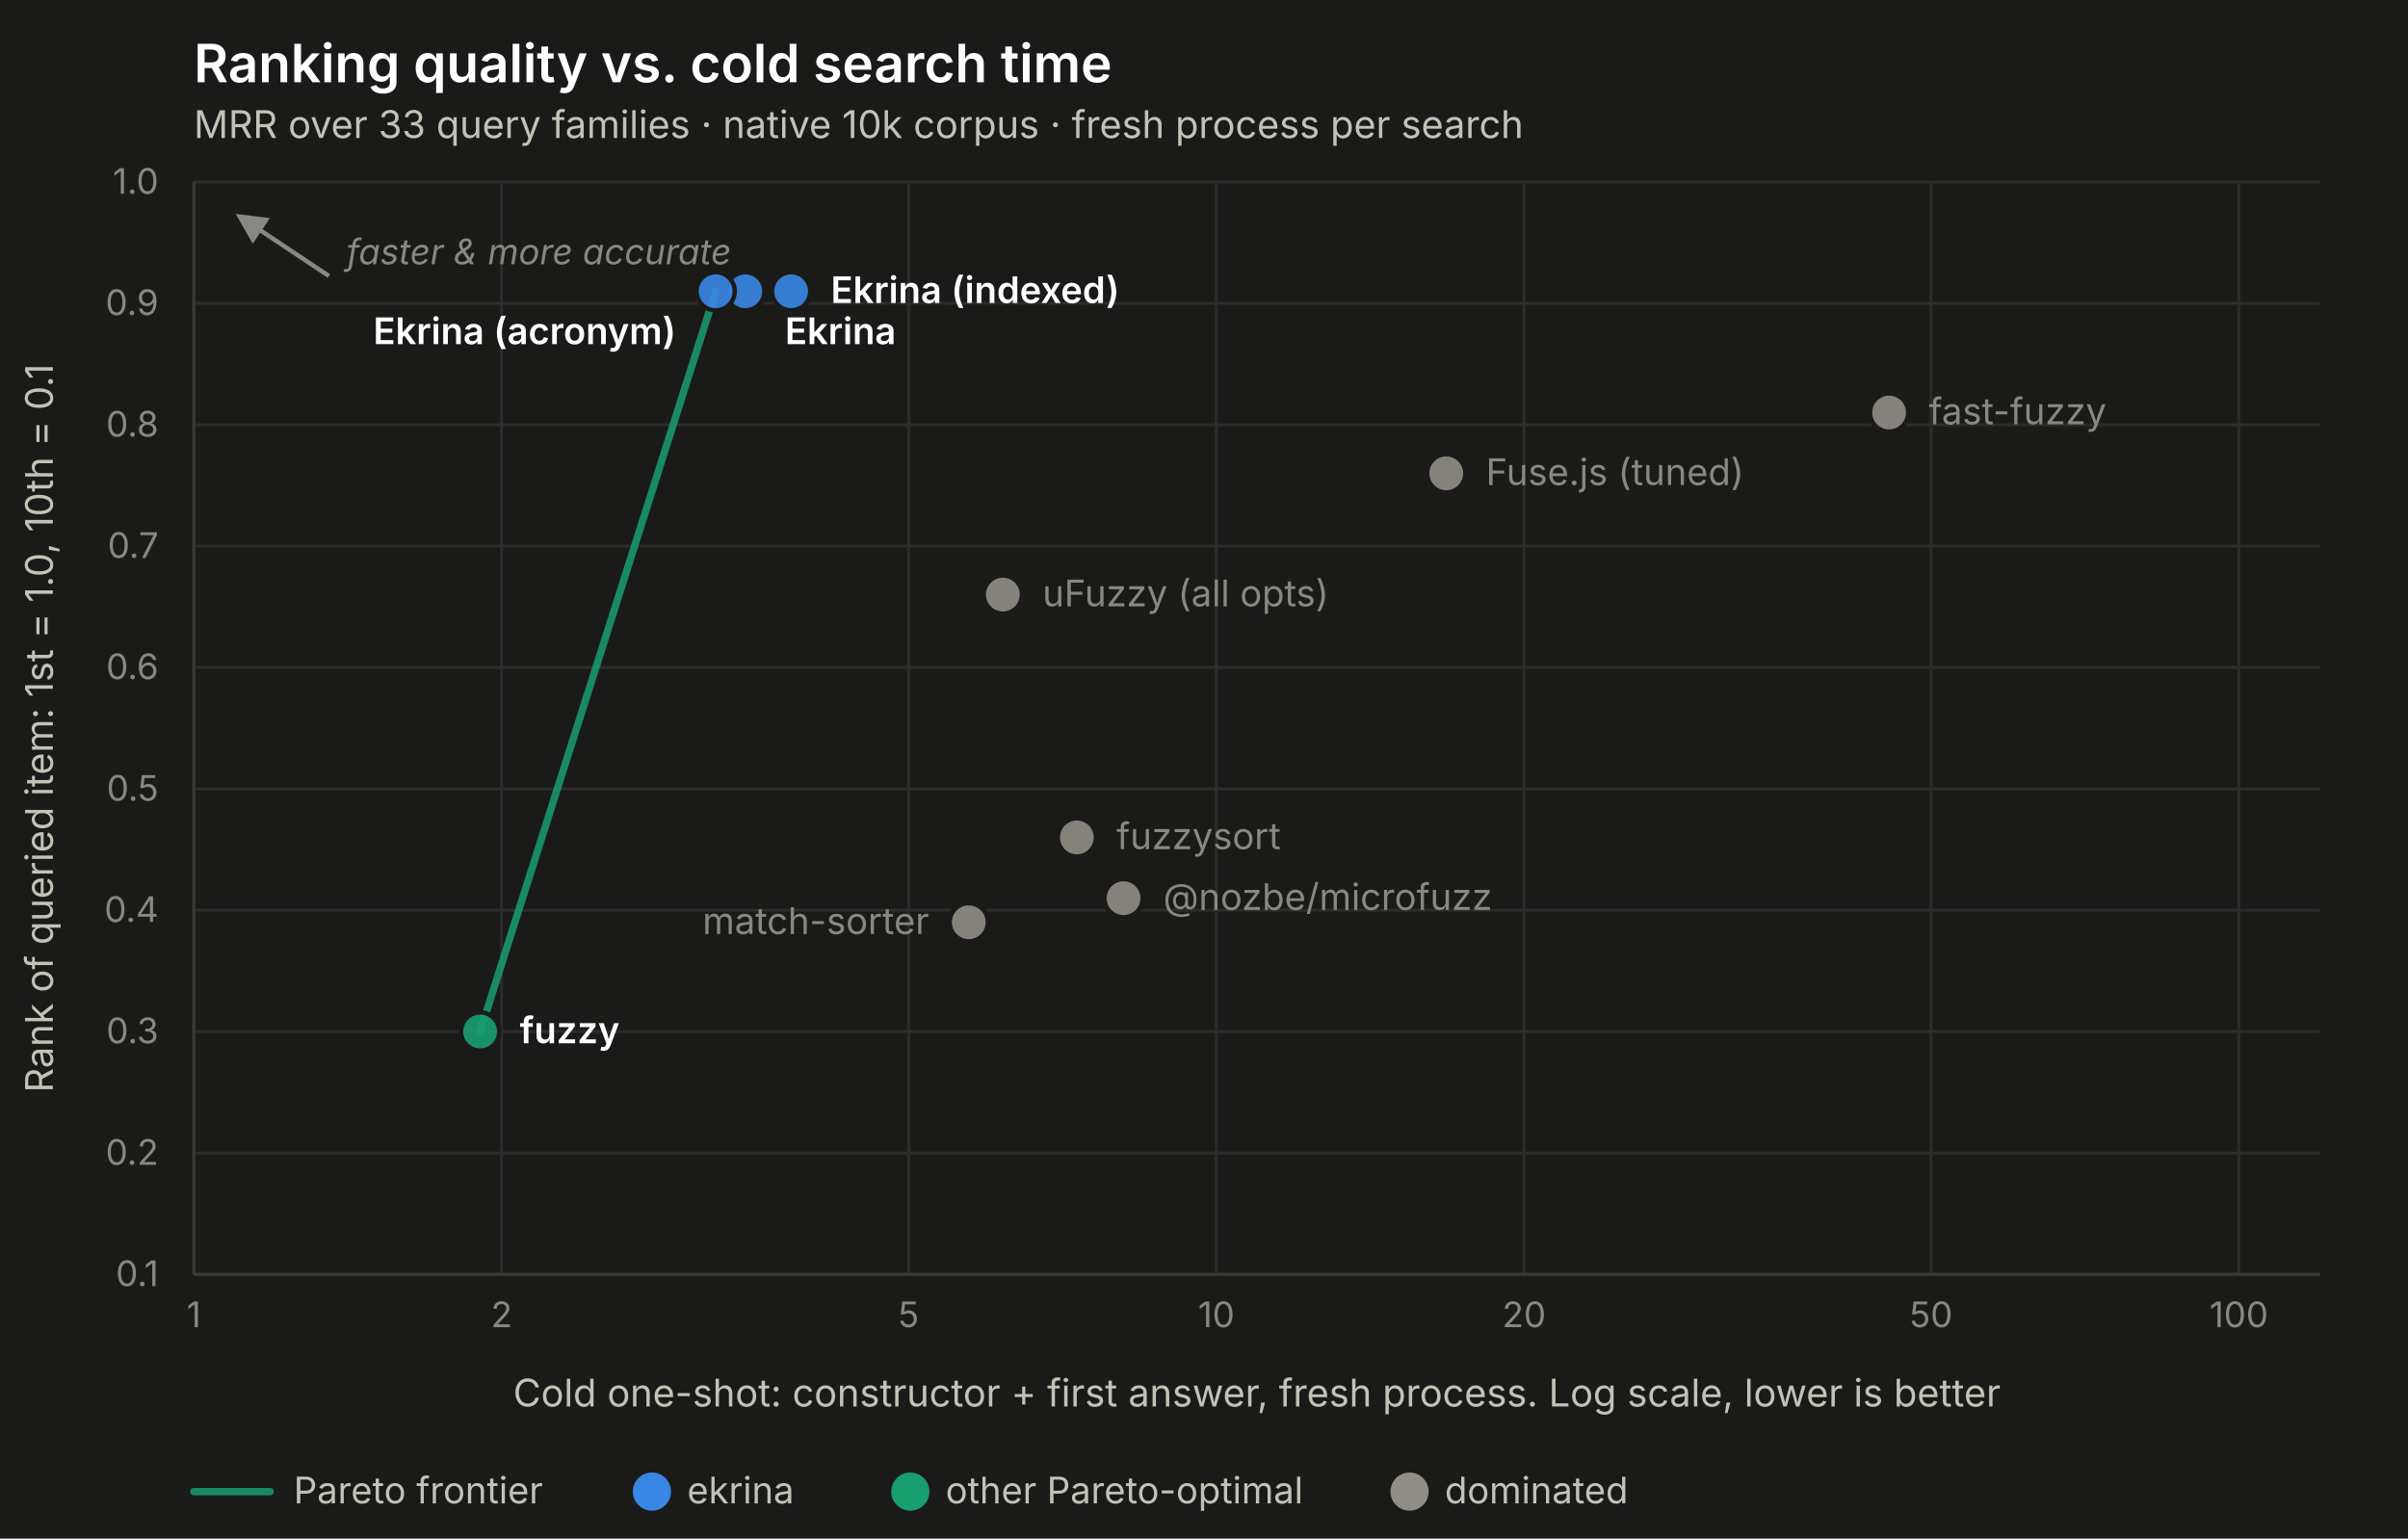
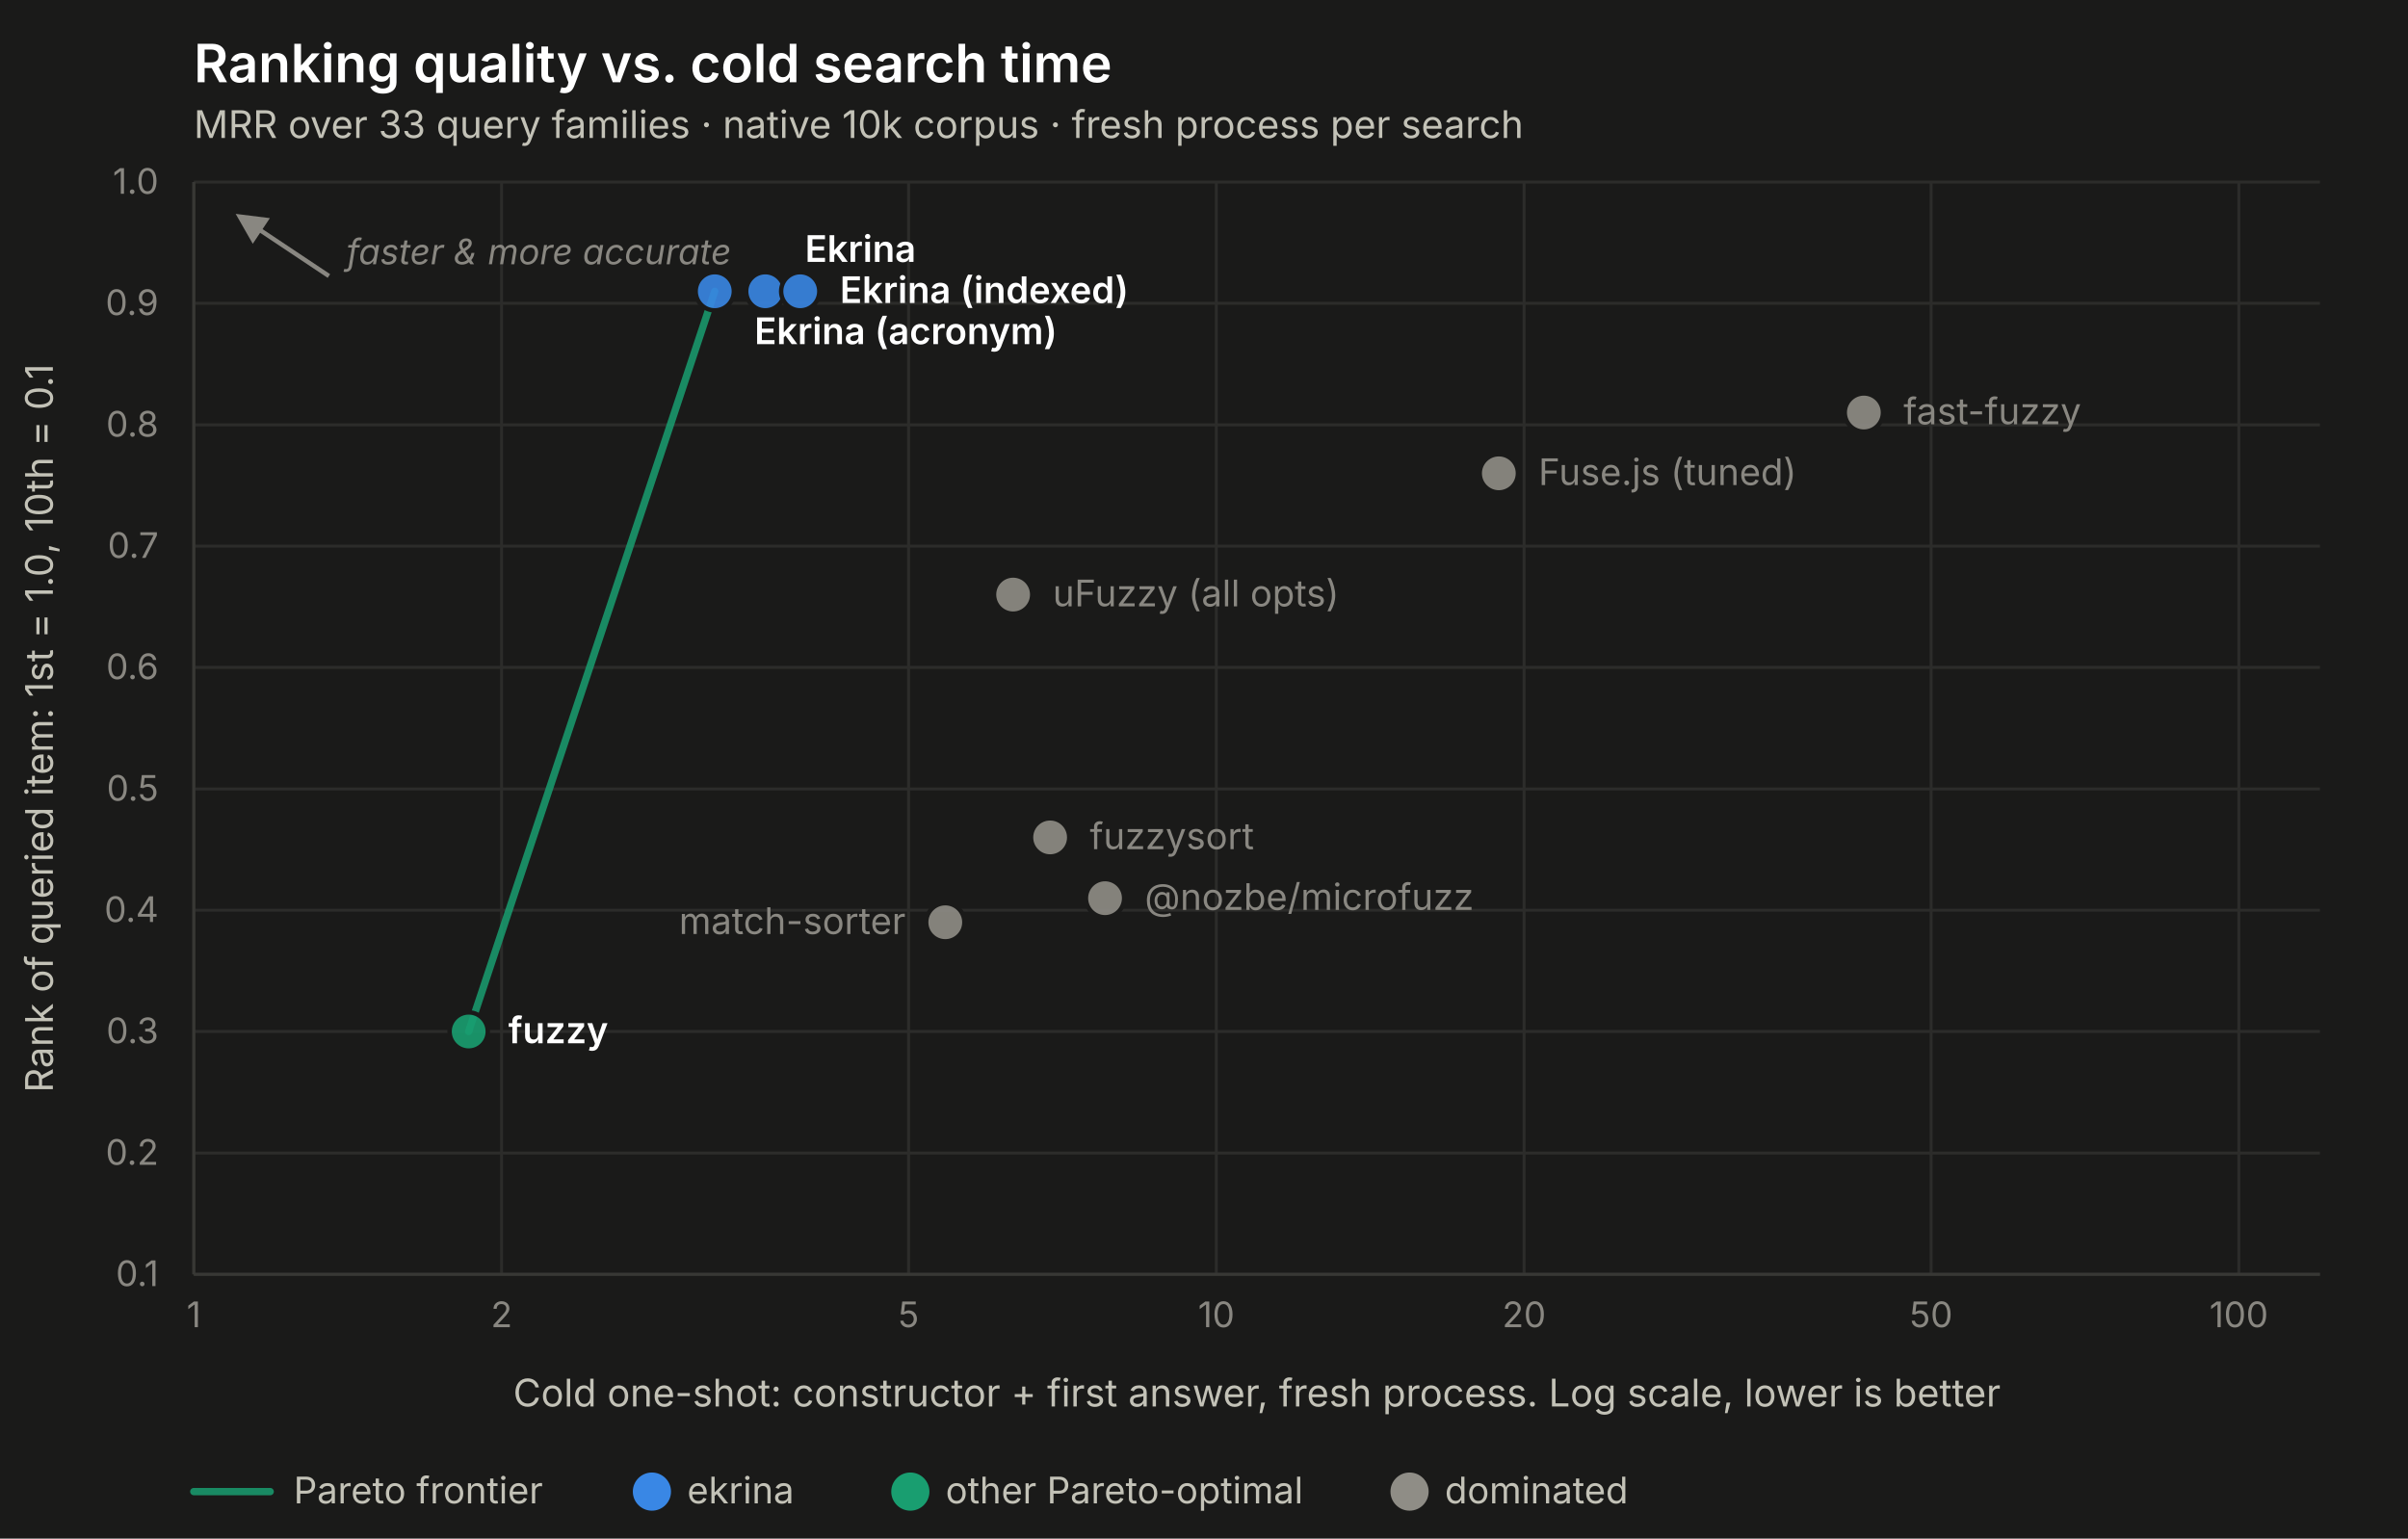
<svg xmlns="http://www.w3.org/2000/svg" viewBox="0 0 820 524" font-family="system-ui, -apple-system, 'Segoe UI', sans-serif" role="img" aria-labelledby="pareto-total-title pareto-total-desc">
  <defs>
    <marker id="arrow" viewBox="0 0 10 10" refX="8" refY="5" markerWidth="7" markerHeight="7" orient="auto-start-reverse">
      <path d="M0 0 L10 5 L0 10 z" fill="#898781" />
    </marker>
  </defs>
  <rect x="0" y="0" width="820" height="524" fill="#1a1a19" />
  <text x="66" y="28" fill="#ffffff" font-size="18" font-weight="600">Ranking quality vs. cold search time</text>
  <text x="66" y="47" fill="#c3c2b7" font-size="13">MRR over 33 query families · native 10k corpus · fresh process per search</text>
  <g>
    <line x1="66" y1="62" x2="66" y2="434" stroke="#2c2c2a" />
    <line x1="170.8" y1="62" x2="170.8" y2="434" stroke="#2c2c2a" />
    <line x1="309.4" y1="62" x2="309.4" y2="434" stroke="#2c2c2a" />
    <line x1="414.2" y1="62" x2="414.2" y2="434" stroke="#2c2c2a" />
    <line x1="519" y1="62" x2="519" y2="434" stroke="#2c2c2a" />
    <line x1="657.6" y1="62" x2="657.6" y2="434" stroke="#2c2c2a" />
    <line x1="762.4" y1="62" x2="762.4" y2="434" stroke="#2c2c2a" />
    <line x1="66" y1="434" x2="790" y2="434" stroke="#2c2c2a" />
    <line x1="66" y1="392.7" x2="790" y2="392.7" stroke="#2c2c2a" />
    <line x1="66" y1="351.3" x2="790" y2="351.3" stroke="#2c2c2a" />
    <line x1="66" y1="310" x2="790" y2="310" stroke="#2c2c2a" />
    <line x1="66" y1="268.7" x2="790" y2="268.7" stroke="#2c2c2a" />
    <line x1="66" y1="227.3" x2="790" y2="227.3" stroke="#2c2c2a" />
    <line x1="66" y1="186" x2="790" y2="186" stroke="#2c2c2a" />
    <line x1="66" y1="144.7" x2="790" y2="144.7" stroke="#2c2c2a" />
    <line x1="66" y1="103.3" x2="790" y2="103.3" stroke="#2c2c2a" />
    <line x1="66" y1="62" x2="790" y2="62" stroke="#2c2c2a" />
  </g>
  <line x1="66" y1="434" x2="790" y2="434" stroke="#383835" />
  <line x1="66" y1="62" x2="66" y2="434" stroke="#383835" />
  <g>
    <text x="66" y="452" text-anchor="middle" fill="#898781" font-size="12" font-variant-numeric="tabular-nums">1</text>
    <text x="170.8" y="452" text-anchor="middle" fill="#898781" font-size="12" font-variant-numeric="tabular-nums">2</text>
    <text x="309.4" y="452" text-anchor="middle" fill="#898781" font-size="12" font-variant-numeric="tabular-nums">5</text>
    <text x="414.2" y="452" text-anchor="middle" fill="#898781" font-size="12" font-variant-numeric="tabular-nums">10</text>
    <text x="519" y="452" text-anchor="middle" fill="#898781" font-size="12" font-variant-numeric="tabular-nums">20</text>
    <text x="657.6" y="452" text-anchor="middle" fill="#898781" font-size="12" font-variant-numeric="tabular-nums">50</text>
    <text x="762.4" y="452" text-anchor="middle" fill="#898781" font-size="12" font-variant-numeric="tabular-nums">100</text>
  </g>
  <g>
    <text x="54" y="438" text-anchor="end" fill="#898781" font-size="12" font-variant-numeric="tabular-nums">0.1</text>
    <text x="54" y="396.7" text-anchor="end" fill="#898781" font-size="12" font-variant-numeric="tabular-nums">0.2</text>
    <text x="54" y="355.3" text-anchor="end" fill="#898781" font-size="12" font-variant-numeric="tabular-nums">0.3</text>
    <text x="54" y="314" text-anchor="end" fill="#898781" font-size="12" font-variant-numeric="tabular-nums">0.4</text>
    <text x="54" y="272.7" text-anchor="end" fill="#898781" font-size="12" font-variant-numeric="tabular-nums">0.5</text>
    <text x="54" y="231.3" text-anchor="end" fill="#898781" font-size="12" font-variant-numeric="tabular-nums">0.6</text>
    <text x="54" y="190" text-anchor="end" fill="#898781" font-size="12" font-variant-numeric="tabular-nums">0.7</text>
    <text x="54" y="148.7" text-anchor="end" fill="#898781" font-size="12" font-variant-numeric="tabular-nums">0.8</text>
    <text x="54" y="107.3" text-anchor="end" fill="#898781" font-size="12" font-variant-numeric="tabular-nums">0.9</text>
    <text x="54" y="66" text-anchor="end" fill="#898781" font-size="12" font-variant-numeric="tabular-nums">1.0</text>
  </g>
  <text x="428" y="479" text-anchor="middle" fill="#c3c2b7" font-size="13">Cold one-shot: constructor + first answer, fresh process. Log scale, lower is better</text>
  <text transform="translate(18,248) rotate(-90)" text-anchor="middle" fill="#c3c2b7" font-size="13">Rank of queried item: 1st = 1.0, 10th = 0.1</text>
-   <path d="M163.5 351.3 L243.7 99.2" fill="none" stroke="#199e70" stroke-width="2.5" stroke-linejoin="round" stroke-linecap="round" opacity="0.85" />
+   <path d="M159.6 351.3 L243.4 99.2" fill="none" stroke="#199e70" stroke-width="2.5" stroke-linejoin="round" stroke-linecap="round" opacity="0.85" />
  <g transform="translate(78,70)">
    <line x1="34" y1="24" x2="4" y2="4" stroke="#898781" stroke-width="1.5" marker-end="url(#arrow)" />
    <text x="40" y="20" fill="#898781" font-size="12" font-style="italic">faster &amp; more accurate</text>
  </g>
  <g>
-     <circle cx="253.8" cy="99.2" r="6.5" fill="#3987e5" fill-opacity="0.9" stroke="#1a1a19" stroke-width="1.5" />
-     <circle cx="269.4" cy="99.2" r="6.5" fill="#3987e5" fill-opacity="0.9" stroke="#1a1a19" stroke-width="1.5" />
-     <circle cx="243.7" cy="99.2" r="6.5" fill="#3987e5" fill-opacity="0.9" stroke="#1a1a19" stroke-width="1.5" />
-     <circle cx="643.3" cy="140.5" r="6.5" fill="#8f8d86" fill-opacity="0.9" stroke="#1a1a19" stroke-width="1.5" />
-     <circle cx="492.5" cy="161.2" r="6.5" fill="#8f8d86" fill-opacity="0.9" stroke="#1a1a19" stroke-width="1.5" />
-     <circle cx="341.5" cy="202.5" r="6.5" fill="#8f8d86" fill-opacity="0.9" stroke="#1a1a19" stroke-width="1.5" />
-     <circle cx="366.7" cy="285.2" r="6.5" fill="#8f8d86" fill-opacity="0.9" stroke="#1a1a19" stroke-width="1.5" />
-     <circle cx="382.6" cy="305.9" r="6.5" fill="#8f8d86" fill-opacity="0.9" stroke="#1a1a19" stroke-width="1.5" />
-     <circle cx="329.9" cy="314.1" r="6.5" fill="#8f8d86" fill-opacity="0.9" stroke="#1a1a19" stroke-width="1.5" />
-     <circle cx="163.5" cy="351.3" r="6.5" fill="#199e70" fill-opacity="0.9" stroke="#1a1a19" stroke-width="1.5" />
+     <circle cx="260.6" cy="99.2" r="6.5" fill="#3987e5" fill-opacity="0.9" stroke="#1a1a19" stroke-width="1.5" />
+     <circle cx="272.5" cy="99.2" r="6.5" fill="#3987e5" fill-opacity="0.9" stroke="#1a1a19" stroke-width="1.5" />
+     <circle cx="243.4" cy="99.2" r="6.5" fill="#3987e5" fill-opacity="0.9" stroke="#1a1a19" stroke-width="1.5" />
+     <circle cx="634.7" cy="140.5" r="6.5" fill="#8f8d86" fill-opacity="0.9" stroke="#1a1a19" stroke-width="1.5" />
+     <circle cx="510.4" cy="161.2" r="6.5" fill="#8f8d86" fill-opacity="0.9" stroke="#1a1a19" stroke-width="1.5" />
+     <circle cx="345" cy="202.5" r="6.5" fill="#8f8d86" fill-opacity="0.9" stroke="#1a1a19" stroke-width="1.5" />
+     <circle cx="357.6" cy="285.2" r="6.5" fill="#8f8d86" fill-opacity="0.9" stroke="#1a1a19" stroke-width="1.5" />
+     <circle cx="376.3" cy="305.9" r="6.5" fill="#8f8d86" fill-opacity="0.9" stroke="#1a1a19" stroke-width="1.5" />
+     <circle cx="321.9" cy="314.1" r="6.5" fill="#8f8d86" fill-opacity="0.9" stroke="#1a1a19" stroke-width="1.5" />
+     <circle cx="159.6" cy="351.3" r="6.5" fill="#199e70" fill-opacity="0.9" stroke="#1a1a19" stroke-width="1.5" />
  </g>
  <g>
-     <text x="267.3" y="117.2" text-anchor="start" fill="#ffffff" font-size="12.5" font-weight="600">Ekrina</text>
-     <text x="282.9" y="103.2" text-anchor="start" fill="#ffffff" font-size="12.5" font-weight="600">Ekrina (indexed)</text>
-     <text x="230.2" y="117.2" text-anchor="end" fill="#ffffff" font-size="12.5" font-weight="600">Ekrina (acronym)</text>
-     <text x="177" y="355.3" text-anchor="start" fill="#ffffff" font-size="12.5" font-weight="600">fuzzy</text>
-     <text x="656.8" y="144.5" text-anchor="start" fill="#898781" font-size="12.5">fast-fuzzy</text>
-     <text x="506" y="165.2" text-anchor="start" fill="#898781" font-size="12.5">Fuse.js (tuned)</text>
-     <text x="355" y="206.5" text-anchor="start" fill="#898781" font-size="12.5">uFuzzy (all opts)</text>
-     <text x="380.2" y="289.2" text-anchor="start" fill="#898781" font-size="12.5">fuzzysort</text>
-     <text x="396.1" y="309.9" text-anchor="start" fill="#898781" font-size="12.5">@nozbe/microfuzz</text>
-     <text x="316.4" y="318.1" text-anchor="end" fill="#898781" font-size="12.5">match-sorter</text>
+     <text x="274.1" y="89.2" text-anchor="start" fill="#ffffff" font-size="12.5" font-weight="600">Ekrina</text>
+     <text x="286" y="103.2" text-anchor="start" fill="#ffffff" font-size="12.5" font-weight="600">Ekrina (indexed)</text>
+     <text x="256.9" y="117.2" text-anchor="start" fill="#ffffff" font-size="12.5" font-weight="600">Ekrina (acronym)</text>
+     <text x="173.1" y="355.3" text-anchor="start" fill="#ffffff" font-size="12.5" font-weight="600">fuzzy</text>
+     <text x="648.2" y="144.5" text-anchor="start" fill="#898781" font-size="12.5">fast-fuzzy</text>
+     <text x="523.9" y="165.2" text-anchor="start" fill="#898781" font-size="12.5">Fuse.js (tuned)</text>
+     <text x="358.5" y="206.5" text-anchor="start" fill="#898781" font-size="12.5">uFuzzy (all opts)</text>
+     <text x="371.1" y="289.2" text-anchor="start" fill="#898781" font-size="12.5">fuzzysort</text>
+     <text x="389.8" y="309.9" text-anchor="start" fill="#898781" font-size="12.5">@nozbe/microfuzz</text>
+     <text x="308.4" y="318.1" text-anchor="end" fill="#898781" font-size="12.5">match-sorter</text>
  </g>
  <g>
    <line x1="66" y1="508" x2="92" y2="508" stroke="#199e70" stroke-width="2.5" stroke-linecap="round" opacity="0.85" />
    <text x="100" y="512" fill="#c3c2b7" font-size="12.5">Pareto frontier</text>
    <circle cx="222" cy="508" r="6.5" fill="#3987e5" />
    <text x="234" y="512" fill="#c3c2b7" font-size="12.5">ekrina</text>
    <circle cx="310" cy="508" r="6.5" fill="#199e70" />
    <text x="322" y="512" fill="#c3c2b7" font-size="12.5">other Pareto-optimal</text>
    <circle cx="480" cy="508" r="6.5" fill="#8f8d86" />
    <text x="492" y="512" fill="#c3c2b7" font-size="12.5">dominated</text>
  </g>
</svg>
